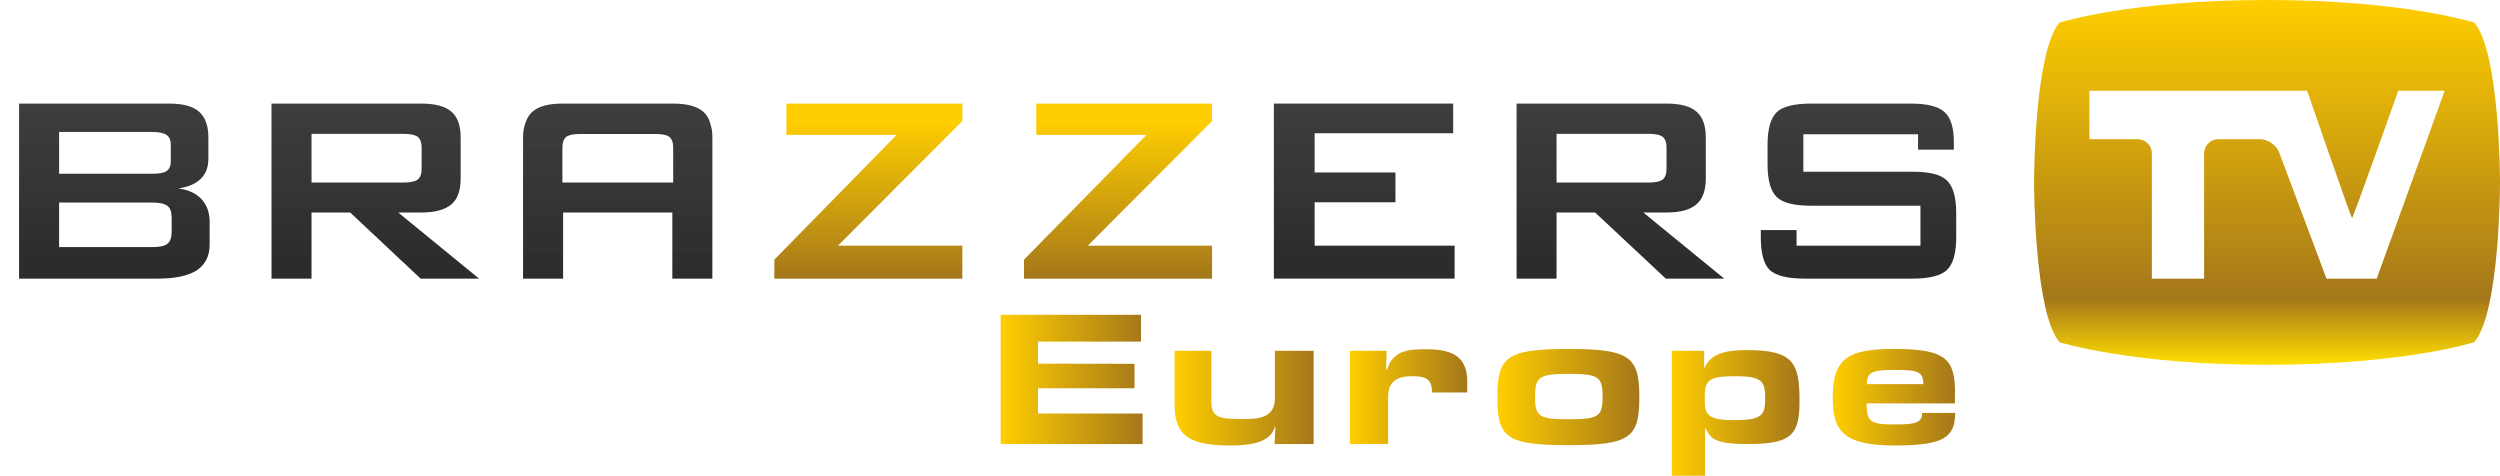
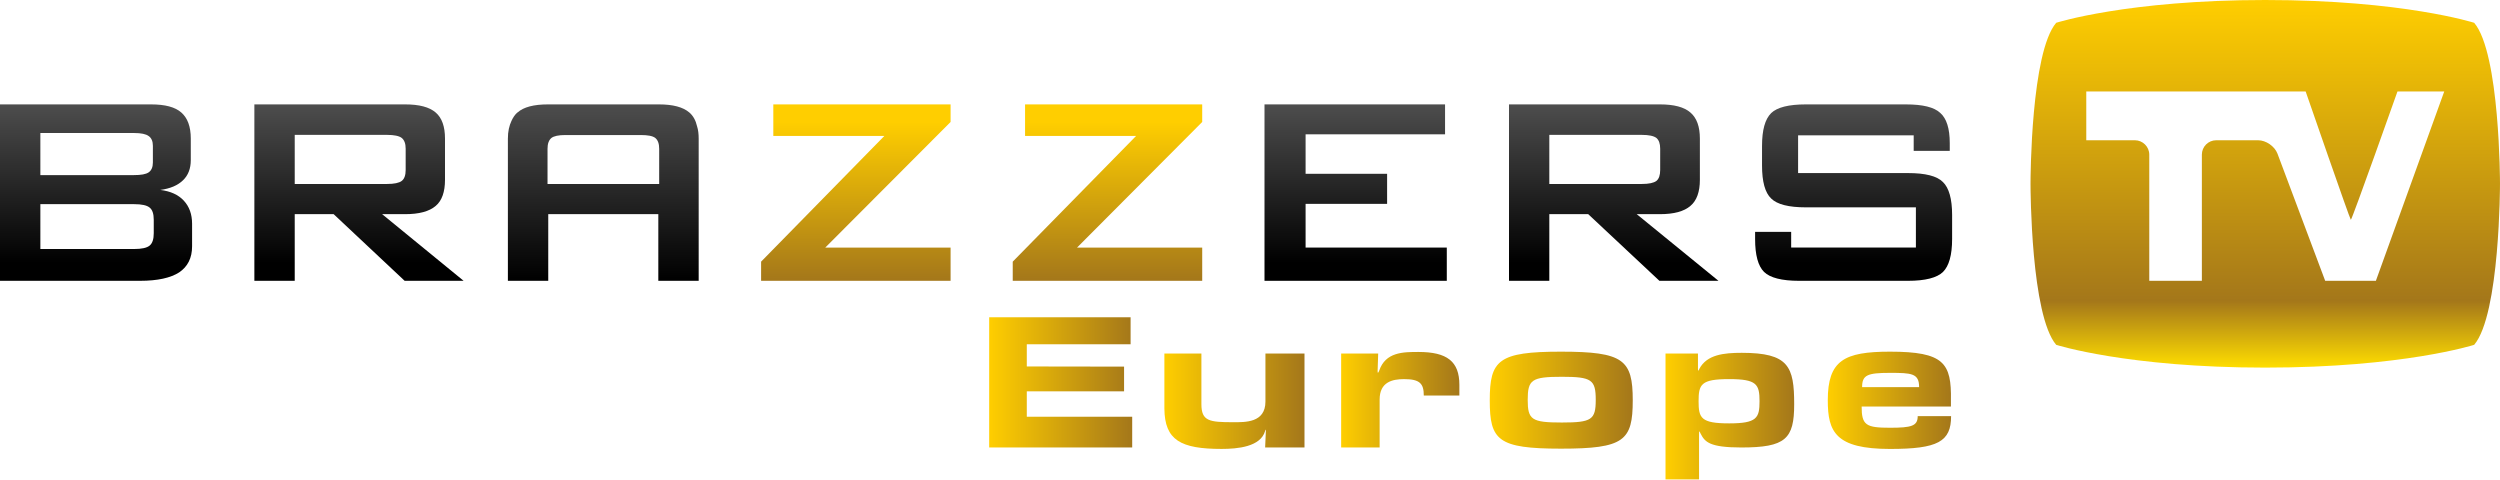
- <svg xmlns="http://www.w3.org/2000/svg" xmlns:xlink="http://www.w3.org/1999/xlink" height="98.442" width="517.287" viewBox="0 0 136.865 26.045">
+ <svg xmlns="http://www.w3.org/2000/svg" width="800" height="153.42" version="1.1">
  <defs>
-     <linearGradient id="v" gradientUnits="userSpaceOnUse" gradientTransform="translate(123.08 52.92) scale(6.7074)" x2="1">
+     <linearGradient id="a" x2="1" gradientTransform="matrix(39.508 0 0 39.508 584.89 128.08)" gradientUnits="userSpaceOnUse">
      <stop stop-color="#ffce00" offset="0" />
      <stop stop-color="#a4771a" offset="1" />
    </linearGradient>
-     <linearGradient id="u" gradientUnits="userSpaceOnUse" gradientTransform="translate(114.27 53.781) scale(6.9837)" x2="1">
+     <linearGradient id="b" x2="1" gradientTransform="matrix(41.137 0 0 41.137 532.96 133.16)" gradientUnits="userSpaceOnUse">
      <stop stop-color="#ffce00" offset="0" />
      <stop stop-color="#a4771a" offset="1" />
    </linearGradient>
-     <linearGradient id="t" gradientUnits="userSpaceOnUse" gradientTransform="translate(104.73 52.911) scale(7.7576)" x2="1">
+     <linearGradient id="c" x2="1" gradientTransform="matrix(45.695 0 0 45.695 476.72 128.03)" gradientUnits="userSpaceOnUse">
      <stop stop-color="#ffce00" offset="0" />
      <stop stop-color="#a4771a" offset="1" />
    </linearGradient>
-     <linearGradient id="s" gradientUnits="userSpaceOnUse" gradientTransform="translate(96.645 52.892) scale(6.4216)" x2="1">
+     <linearGradient id="d" x2="1" gradientTransform="matrix(37.826 0 0 37.826 429.13 127.92)" gradientUnits="userSpaceOnUse">
      <stop stop-color="#ffce00" offset="0" />
      <stop stop-color="#a4771a" offset="1" />
    </linearGradient>
-     <linearGradient id="r" gradientUnits="userSpaceOnUse" gradientTransform="translate(87.045 52.971) scale(7.6103)" x2="1">
+     <linearGradient id="e" x2="1" gradientTransform="matrix(44.826 0 0 44.826 372.6 128.38)" gradientUnits="userSpaceOnUse">
      <stop stop-color="#ffce00" offset="0" />
      <stop stop-color="#a4771a" offset="1" />
    </linearGradient>
-     <linearGradient id="q" gradientUnits="userSpaceOnUse" gradientTransform="translate(77.527 51.953) scale(7.7762)" x2="1">
+     <linearGradient id="f" x2="1" gradientTransform="matrix(45.805 0 0 45.805 316.54 122.39)" gradientUnits="userSpaceOnUse">
      <stop stop-color="#ffce00" offset="0" />
      <stop stop-color="#a4771a" offset="1" />
    </linearGradient>
-     <linearGradient id="p" gradientUnits="userSpaceOnUse" gradientTransform="rotate(-90 98.996 -47.854) scale(19.967)" x2="1">
+     <linearGradient id="g" x2="1" gradientTransform="matrix(-4.6462e-6 -117.61 117.61 -4.6462e-6 724.92 117.62)" gradientUnits="userSpaceOnUse">
      <stop stop-color="#ffde00" offset="0" />
      <stop stop-color="#a4771a" offset=".182" />
      <stop stop-color="#ffce00" offset="1" />
    </linearGradient>
-     <linearGradient id="n" gradientUnits="userSpaceOnUse" gradientTransform="rotate(-90 84.986 -39.504) scale(8.6225)" x2="1">
-       <stop stop-color="#b2b2b2" offset="0" />
-       <stop stop-color="#fff" offset="1" />
+     <linearGradient id="h" x2="1" gradientTransform="matrix(0 -50.79 50.79 0 593.13 84.281)" gradientUnits="userSpaceOnUse">
+       <stop offset="0" />
+       <stop stop-color="#4d4d4d" offset="1" />
    </linearGradient>
-     <linearGradient id="l" gradientUnits="userSpaceOnUse" gradientTransform="rotate(-90 78.466 -32.984) scale(8.6225)" x2="1">
-       <stop stop-color="#b2b2b2" offset="0" />
-       <stop stop-color="#fff" offset="1" />
+     <linearGradient id="i" x2="1" gradientTransform="matrix(0 -50.79 50.79 0 516.4 84.281)" gradientUnits="userSpaceOnUse">
+       <stop offset="0" />
+       <stop stop-color="#4d4d4d" offset="1" />
    </linearGradient>
-     <linearGradient id="j" gradientUnits="userSpaceOnUse" gradientTransform="rotate(-90 71.459 -25.976) scale(8.6225)" x2="1">
-       <stop stop-color="#b2b2b2" offset="0" />
-       <stop stop-color="#fff" offset="1" />
+     <linearGradient id="j" x2="1" gradientTransform="matrix(0 -50.79 50.79 0 433.78 84.281)" gradientUnits="userSpaceOnUse">
+       <stop offset="0" />
+       <stop stop-color="#4d4d4d" offset="1" />
    </linearGradient>
-     <linearGradient id="i" gradientUnits="userSpaceOnUse" gradientTransform="rotate(90 23.082 60.871) scale(8.6225)" x2="1">
+     <linearGradient id="k" x2="1" gradientTransform="matrix(0 50.79 -50.79 0 354.39 38.964)" gradientUnits="userSpaceOnUse">
      <stop stop-color="#ffce00" offset="0" />
      <stop stop-color="#a4771a" offset="1" />
    </linearGradient>
-     <linearGradient id="h" gradientUnits="userSpaceOnUse" gradientTransform="rotate(90 16.244 54.034) scale(8.6225)" x2="1">
+     <linearGradient id="l" x2="1" gradientTransform="matrix(0 50.79 -50.79 0 273.84 38.964)" gradientUnits="userSpaceOnUse">
      <stop stop-color="#ffce00" offset="0" />
      <stop stop-color="#a4771a" offset="1" />
    </linearGradient>
-     <linearGradient id="f" gradientUnits="userSpaceOnUse" gradientTransform="rotate(-90 51.496 -5.067) scale(9.5849)" x2="1">
-       <stop stop-color="#b2b2b2" offset="0" />
-       <stop stop-color="#fff" offset="1" />
+     <linearGradient id="m" x2="1" gradientTransform="matrix(-4.6462e-6 -56.459 56.459 -4.6462e-6 193.06 89.852)" gradientUnits="userSpaceOnUse">
+       <stop offset="0" />
+       <stop stop-color="#4d4d4d" offset="1" />
    </linearGradient>
-     <linearGradient id="d" gradientUnits="userSpaceOnUse" gradientTransform="rotate(-90 44.388 1.095) scale(8.6225)" x2="1">
-       <stop stop-color="#b2b2b2" offset="0" />
-       <stop stop-color="#fff" offset="1" />
+     <linearGradient id="n" x2="1" gradientTransform="matrix(0 -50.79 50.79 0 114.88 84.281)" gradientUnits="userSpaceOnUse">
+       <stop offset="0" />
+       <stop stop-color="#4d4d4d" offset="1" />
    </linearGradient>
-     <linearGradient id="a" gradientUnits="userSpaceOnUse" gradientTransform="rotate(-90 37.243 8.24) scale(8.6225)" x2="1">
-       <stop stop-color="#b2b2b2" offset="0" />
-       <stop stop-color="#fff" offset="1" />
+     <linearGradient id="o" x2="1" gradientTransform="matrix(0 -50.79 50.79 0 30.726 84.281)" gradientUnits="userSpaceOnUse">
+       <stop offset="0" />
+       <stop stop-color="#4d4d4d" offset="1" />
    </linearGradient>
-     <linearGradient xlink:href="#a" id="b" gradientUnits="userSpaceOnUse" gradientTransform="rotate(-90 37.243 8.24) scale(8.6225)" x2="1" />
-     <filter id="o" color-interpolation-filters="sRGB">
-       <feComposite in2="SourceGraphic" operator="arithmetic" k2="1" result="composite1" />
-       <feColorMatrix in="composite1" values="0" type="saturate" result="colormatrix1" />
-       <feFlood flood-opacity="1" flood-color="#212121" result="flood1" />
-       <feBlend in="flood1" in2="colormatrix1" mode="multiply" result="blend1" />
-       <feBlend in2="blend1" mode="screen" result="blend2" />
-       <feColorMatrix in="blend2" values="1" type="saturate" result="colormatrix2" />
-       <feComposite in="colormatrix2" in2="SourceGraphic" operator="in" result="composite2" />
-     </filter>
-     <filter id="m" color-interpolation-filters="sRGB">
-       <feComposite in2="SourceGraphic" operator="arithmetic" k2="1" result="composite1" />
-       <feColorMatrix in="composite1" values="0" type="saturate" result="colormatrix1" />
-       <feFlood flood-opacity="1" flood-color="#212121" result="flood1" />
-       <feBlend in="flood1" in2="colormatrix1" mode="multiply" result="blend1" />
-       <feBlend in2="blend1" mode="screen" result="blend2" />
-       <feColorMatrix in="blend2" values="1" type="saturate" result="colormatrix2" />
-       <feComposite in="colormatrix2" in2="SourceGraphic" operator="in" result="composite2" />
-     </filter>
-     <filter id="k" color-interpolation-filters="sRGB">
-       <feComposite in2="SourceGraphic" operator="arithmetic" k2="1" result="composite1" />
-       <feColorMatrix in="composite1" values="0" type="saturate" result="colormatrix1" />
-       <feFlood flood-opacity="1" flood-color="#212121" result="flood1" />
-       <feBlend in="flood1" in2="colormatrix1" mode="multiply" result="blend1" />
-       <feBlend in2="blend1" mode="screen" result="blend2" />
-       <feColorMatrix in="blend2" values="1" type="saturate" result="colormatrix2" />
-       <feComposite in="colormatrix2" in2="SourceGraphic" operator="in" result="composite2" />
-     </filter>
-     <filter id="g" color-interpolation-filters="sRGB">
-       <feComposite in2="SourceGraphic" operator="arithmetic" k2="1" result="composite1" />
-       <feColorMatrix in="composite1" values="0" type="saturate" result="colormatrix1" />
-       <feFlood flood-opacity="1" flood-color="#212121" result="flood1" />
-       <feBlend in="flood1" in2="colormatrix1" mode="multiply" result="blend1" />
-       <feBlend in2="blend1" mode="screen" result="blend2" />
-       <feColorMatrix in="blend2" values="1" type="saturate" result="colormatrix2" />
-       <feComposite in="colormatrix2" in2="SourceGraphic" operator="in" result="composite2" />
-     </filter>
-     <filter id="e" color-interpolation-filters="sRGB">
-       <feComposite in2="SourceGraphic" operator="arithmetic" k2="1" result="composite1" />
-       <feColorMatrix in="composite1" values="0" type="saturate" result="colormatrix1" />
-       <feFlood flood-opacity="1" flood-color="#212121" result="flood1" />
-       <feBlend in="flood1" in2="colormatrix1" mode="multiply" result="blend1" />
-       <feBlend in2="blend1" mode="screen" result="blend2" />
-       <feColorMatrix in="blend2" values="1" type="saturate" result="colormatrix2" />
-       <feComposite in="colormatrix2" in2="SourceGraphic" operator="in" result="composite2" />
-     </filter>
-     <filter id="c" color-interpolation-filters="sRGB">
-       <feComposite in2="SourceGraphic" operator="arithmetic" k2="1" result="composite1" />
-       <feColorMatrix in="composite1" values="0" type="saturate" result="colormatrix1" />
-       <feFlood flood-opacity="1" flood-color="#212121" result="flood1" />
-       <feBlend in="flood1" in2="colormatrix1" mode="multiply" result="blend1" />
-       <feBlend in2="blend1" mode="screen" result="blend2" />
-       <feColorMatrix in="blend2" values="1" type="saturate" result="colormatrix2" />
-       <feComposite in="colormatrix2" in2="SourceGraphic" operator="in" result="composite2" />
-     </filter>
  </defs>
-   <path d="M23.788 36.846v9.584h7.619c.939 0 1.649-.158 2.114-.457.466-.316.702-.781.702-1.42V43.33c0-.513-.15-.931-.449-1.254-.3-.323-.718-.513-1.278-.584.536-.071.946-.244 1.23-.52.284-.268.426-.639.426-1.097V38.7c0-.647-.173-1.112-.512-1.412-.34-.3-.884-.442-1.641-.442zM25.98 38.4h5.08c.395 0 .655.056.805.166.15.103.229.284.229.528v.908c0 .252-.079.433-.229.536-.15.102-.41.15-.805.15h-5.08zm0 3.865h5.08c.434 0 .71.063.86.19.15.118.221.339.221.662v.726c0 .323-.071.544-.221.67-.15.127-.426.19-.86.19h-5.08z" fill="url(#b)" filter="url(#c)" transform="translate(-22.744 -31.176)" />
-   <path d="M37.607 36.846v9.584H39.8v-3.62h2.114l3.857 3.62h3.202l-4.425-3.62h1.255c.757 0 1.309-.15 1.656-.45.339-.284.505-.765.505-1.412V38.7c0-.647-.166-1.12-.505-1.412-.347-.3-.899-.442-1.656-.442zm2.193 1.657h5.017c.378 0 .654.055.796.166.142.118.213.307.213.583v1.16c0 .284-.071.481-.213.591-.142.111-.418.166-.796.166H39.8z" fill="url(#d)" filter="url(#e)" transform="translate(-22.744 -31.176)" />
-   <path d="M53.556 36.846c-.765 0-1.325.142-1.656.442h-.008a1.32 1.32 0 0 0-.316.45 2.214 2.214 0 0 0-.197.97v7.722h2.193v-3.62h5.979v3.62h2.193v-7.722c0-.252-.024-.473-.087-.671-.071-.315-.213-.575-.418-.749-.347-.3-.899-.442-1.656-.442zm-.023 2.414c0-.284.071-.473.213-.591.134-.103.386-.158.749-.158h4.102c.378 0 .646.047.788.158.142.118.213.307.213.591v1.909h-6.065z" fill="url(#f)" filter="url(#g)" transform="translate(-22.744 -31.176)" />
-   <path d="M65.798 36.846v1.712h6.034l-6.696 6.831v1.041h10.293v-1.806h-6.807l6.807-6.823v-.955z" fill="url(#h)" transform="translate(-22.744 -31.176)" />
-   <path d="M79.476 36.846v1.712h6.034l-6.705 6.831v1.041h10.294v-1.806h-6.8l6.8-6.823v-.955z" fill="url(#i)" transform="translate(-22.744 -31.176)" />
-   <path d="M92.483 36.846v9.584h9.897v-1.806h-7.665V42.25h4.425v-1.633h-4.425v-2.146h7.585v-1.625z" fill="url(#j)" filter="url(#k)" transform="translate(-22.744 -31.176)" />
-   <path d="M105.77 36.846v9.584h2.19v-3.62h2.11l3.87 3.62h3.2l-4.43-3.62h1.26c.76 0 1.31-.15 1.65-.45.34-.284.51-.765.51-1.412V38.7c0-.647-.17-1.12-.51-1.412-.34-.3-.89-.442-1.65-.442zm2.19 1.657h5.02c.38 0 .65.055.79.166.14.118.21.307.21.583v1.16c0 .284-.07.481-.21.591-.14.111-.41.166-.79.166h-5.02z" fill="url(#l)" filter="url(#m)" transform="translate(-22.744 -31.176)" />
-   <path d="M121.9 36.846c-.93 0-1.57.158-1.89.474-.33.331-.5.915-.5 1.79v1.057c0 .876.17 1.475.5 1.791.32.323.96.481 1.89.481h5.98v2.185h-6.78v-.852h-1.96v.386c0 .876.16 1.468.48 1.791.33.315.97.481 1.91.481h5.92c.94 0 1.57-.166 1.89-.481.33-.323.5-.915.5-1.791v-1.309c0-.868-.17-1.467-.5-1.783-.32-.331-.95-.489-1.89-.489h-5.98v-2.05h6.28v.844h1.96v-.426c0-.781-.17-1.333-.51-1.633-.34-.316-.96-.466-1.87-.466z" fill="url(#n)" filter="url(#o)" transform="translate(-22.744 -31.176)" />
-   <path d="M135.49 32.413c-1.36 1.61-1.39 8.417-1.39 8.732v.024c0 .315.03 7.131 1.39 8.74 0 0 3.89 1.238 11.36 1.238 7.49 0 11.35-1.238 11.35-1.238 1.41-1.649 1.41-8.756 1.41-8.756s0-7.099-1.41-8.74c0 0-3.86-1.238-11.35-1.238-7.47 0-11.36 1.238-11.36 1.238m18.55 3.731h2.54l-3.72 10.286h-2.75l-2.59-6.91c-.15-.402-.63-.725-1.05-.725h-2.28a.78.78 0 0 0-.78.781v6.854h-2.86v-6.854a.78.78 0 0 0-.78-.781h-2.64v-2.651h11.92s2.41 6.973 2.46 6.973c.07-.047 2.53-6.973 2.53-6.973" fill="url(#p)" transform="translate(-22.744 -31.176)" />
-   <path d="M77.527 48.41v7.075h7.77v-1.672H79.57v-1.38h5.285v-1.341l-5.285-.008v-1.207h5.64V48.41z" fill="url(#q)" transform="translate(-22.744 -31.176)" />
-   <path d="M92.538 50.382v2.611c0 1.159-1.112 1.12-1.751 1.12-1.294 0-1.728-.055-1.728-.978v-2.753h-2.011v2.989c.016 1.72.883 2.193 3.108 2.193.859 0 2.122-.11 2.366-.978.016-.095.039-.087.039 0l-.039.899h2.138v-5.103z" fill="url(#r)" transform="translate(-22.744 -31.176)" />
-   <path d="M98.714 51.313c-.055.142-.087.142-.087.023l.032-.954h-2.012v5.103h2.091v-2.603c0-.954.686-1.112 1.322-1.112.86 0 1.08.245 1.08.891h1.93v-.575c0-1.278-.66-1.791-2.23-1.791-.82 0-1.779 0-2.126 1.018" fill="url(#s)" transform="translate(-22.744 -31.176)" />
-   <path d="M104.72 52.922c0 2.169.44 2.626 3.87 2.626 3.44 0 3.9-.433 3.9-2.626 0-2.201-.49-2.643-3.9-2.643-3.4 0-3.87.458-3.87 2.643m2.06-.024c0-1.096.22-1.254 1.86-1.254 1.61 0 1.84.158 1.84 1.254 0 1.081-.23 1.231-1.84 1.231-1.64 0-1.86-.15-1.86-1.231" fill="url(#t)" transform="translate(-22.744 -31.176)" />
-   <path d="M116.11 51.21c-.04.126-.07.142-.07 0v-.828h-1.77v6.839h1.82v-2.485c0-.181.02-.15.09 0 .23.45.49.749 2.21.749 2.41 0 2.87-.465 2.87-2.35 0-2.051-.3-2.793-2.85-2.793-.97 0-1.89.095-2.3.868m-.04 1.767c0-.923.12-1.207 1.65-1.207 1.51 0 1.66.284 1.66 1.207 0 .907-.15 1.199-1.66 1.199-1.53 0-1.65-.292-1.65-1.199" fill="url(#u)" transform="translate(-22.744 -31.176)" />
-   <path d="M123.08 52.922c0 1.704.41 2.642 3.38 2.642 2.61 0 3.32-.394 3.32-1.782h-1.81c0 .536-.34.631-1.51.631-1.3 0-1.53-.135-1.53-1.152h4.84v-.339c.04-2.02-.36-2.643-3.31-2.643-2.49 0-3.38.474-3.38 2.643m3.38-1.491c1.17 0 1.58.024 1.58.773h-3.09c0-.655.28-.773 1.51-.773" fill="url(#v)" transform="translate(-22.744 -31.176)" />
+   <g>
+     <path d="m247.46 33.406v10.084h35.544l-39.451 40.237v6.133h60.636v-10.638h-40.101l40.101-40.192v-5.624z" fill="url(#l)" />
+     <path d="m328.02 33.406v10.084h35.544l-39.489 40.237v6.133h60.632v-10.638h-40.048l40.048-40.192v-5.624z" fill="url(#k)" />
+     <path d="m0 33.406v56.452h44.882c5.528 0 9.711-0.927 12.453-2.696 2.741-1.86 4.133-4.596 4.133-8.36v-7.202c0-3.024-0.882-5.483-2.646-7.388-1.769-1.905-4.228-3.019-7.529-3.437 3.16-0.418 5.574-1.441 7.247-3.069 1.673-1.577 2.51-3.764 2.51-6.455v-6.924c0-3.81-1.023-6.551-3.019-8.315-2.001-1.769-5.206-2.605-9.666-2.605zm12.916 9.157h29.919c2.323 0 3.855 0.323 4.737 0.973 0.887 0.605 1.351 1.673 1.351 3.114v5.342c0 1.487-0.464 2.555-1.351 3.16-0.882 0.605-2.414 0.882-4.737 0.882h-29.919zm0 22.764h29.919c2.555 0 4.183 0.373 5.065 1.114 0.882 0.701 1.3 2.001 1.3 3.906v4.274c0 1.905-0.418 3.205-1.3 3.951-0.882 0.741-2.51 1.114-5.065 1.114h-29.919z" fill="url(#o)" />
+     <path d="m81.397 33.406v56.452h12.916v-21.327h12.453l22.718 21.327h18.868l-26.07-21.327h7.388c4.46 0 7.716-0.882 9.757-2.646 2.001-1.673 2.973-4.511 2.973-8.32v-13.239c0-3.81-0.973-6.597-2.973-8.315-2.041-1.769-5.297-2.605-9.757-2.605zm12.916 9.757h29.552c2.227 0 3.855 0.328 4.692 0.978 0.837 0.695 1.255 1.814 1.255 3.437v6.833c0 1.668-0.418 2.832-1.255 3.482-0.837 0.65-2.464 0.978-4.692 0.978h-29.552z" fill="url(#n)" />
+     <path d="m175.35 33.406c-4.505 0-7.806 0.837-9.757 2.605h-0.045c-0.791 0.695-1.396 1.623-1.86 2.646-0.746 1.582-1.164 3.392-1.164 5.715v45.487h12.916v-21.327h35.221v21.327h12.916v-45.487c0-1.487-0.141-2.787-0.514-3.951-0.418-1.855-1.255-3.392-2.459-4.41-2.046-1.769-5.297-2.605-9.757-2.605zm-0.141 14.216c0-1.668 0.418-2.787 1.255-3.482 0.791-0.605 2.278-0.927 4.415-0.927h24.159c2.232 0 3.81 0.277 4.647 0.927 0.837 0.695 1.255 1.814 1.255 3.482v11.248h-35.73z" fill="url(#m)" />
+     <path d="m404.64 33.406v56.452h58.334v-10.638h-45.185v-13.985h26.085v-9.62h-26.085v-12.634h44.629v-9.575z" fill="url(#j)" />
+     <path d="m482.88 33.406v56.452h12.901v-21.327h12.448l22.779 21.327h18.898l-26.155-21.327h7.459c4.435 0 7.71-0.882 9.726-2.646 2.016-1.673 3.024-4.511 3.024-8.32v-13.239c0-3.81-1.008-6.597-3.024-8.315-2.016-1.769-5.291-2.605-9.726-2.605zm12.901 9.757h29.582c2.268 0 3.83 0.328 4.687 0.978 0.806 0.695 1.21 1.814 1.21 3.437v6.833c0 1.668-0.403 2.832-1.21 3.482-0.857 0.65-2.419 0.978-4.687 0.978h-29.582z" fill="url(#i)" />
+     <path d="m577.86 33.406c-5.443 0-9.172 0.932-11.087 2.787-1.965 1.955-2.923 5.392-2.923 10.548v6.229c0 5.155 0.958 8.688 2.923 10.548 1.915 1.905 5.644 2.832 11.087 2.832h35.226v12.871h-39.912v-5.019h-11.541v2.278c0 5.155 0.958 8.643 2.873 10.548 1.915 1.855 5.644 2.832 11.188 2.832h34.873c5.543 0 9.273-0.978 11.188-2.832 1.915-1.905 2.923-5.392 2.923-10.548v-7.716c0-5.11-1.008-8.638-2.923-10.497-1.915-1.95-5.644-2.883-11.188-2.883h-35.176v-12.08h36.99v4.974h11.541v-2.51c0-4.601-1.008-7.852-3.024-9.62-1.965-1.86-5.644-2.741-10.986-2.741z" fill="url(#h)" />
+     <path d="m657.98 7.295c-8.063 9.479-8.214 49.573-8.214 51.432v0.141c0 1.855 0.151 41.998 8.214 51.478 0 0 22.829 7.292 66.876 7.292 44.096 0 66.876-7.292 66.876-7.292 8.265-9.711 8.265-51.576 8.265-51.576s0-41.813-8.265-51.478c0 0-22.779-7.292-66.876-7.292-44.047 0-66.876 7.292-66.876 7.292m109.21 21.977h14.967l-21.872 60.586h-16.227l-15.27-40.698c-0.907-2.369-3.679-4.274-6.199-4.274h-13.405c-2.52 0-4.586 2.041-4.586 4.596v40.377h-16.832v-40.377c0-2.555-2.117-4.596-4.586-4.596h-15.572v-15.612h70.202s14.212 41.073 14.463 41.073c0.454-0.282 14.917-41.073 14.917-41.073" fill="url(#g)" />
+     <path d="m316.54 101.52v41.677h45.763v-9.852h-33.73v-8.129h31.129v-7.897l-31.129-0.05v-7.106h33.22v-8.643z" fill="url(#f)" />
+     <path d="m404.94 113.13v15.381c0 6.829-6.551 6.597-10.316 6.597-7.62 0-10.175-0.328-10.175-5.76v-16.217h-11.848v17.608c0.091 10.129 5.201 12.916 18.304 12.916 5.065 0 12.498-0.65 13.939-5.76 0.096-0.559 0.232-0.514 0.232 0l-0.232 5.297h12.594v-30.061z" fill="url(#e)" />
+     <path d="m441.34 118.62c-0.322 0.837-0.509 0.837-0.509 0.136l0.186-5.619h-11.848v30.061h12.312v-15.335c0-5.619 4.052-6.546 7.831-6.546 5.04 0 6.299 1.436 6.299 5.246h11.389v-3.392c0-7.524-3.931-10.543-13.103-10.543-4.838 0-10.533 0-12.558 5.992" fill="url(#d)" />
+     <path d="m476.72 128.1c0 12.775 2.57 15.471 22.779 15.471 20.259 0 22.98-2.555 22.98-15.471 0-12.967-2.923-15.567-22.98-15.567-20.007 0-22.779 2.696-22.779 15.567m12.145-0.141c0-6.461 1.26-7.388 10.936-7.388 9.524 0 10.835 0.927 10.835 7.388 0 6.365-1.31 7.247-10.835 7.247-9.676 0-10.936-0.882-10.936-7.247" fill="url(#c)" />
+     <path d="m543.8 118.01c-0.252 0.741-0.454 0.837-0.454 0v-4.878h-10.381v40.283h10.734v-14.635c0-1.068 0.101-0.882 0.504 0 1.361 2.651 2.873 4.415 13.002 4.415 14.212 0 16.933-2.741 16.933-13.843 0-12.085-1.764-16.449-16.782-16.449-5.695 0-11.137 0.554-13.556 5.11m-0.252 10.407c0-5.438 0.756-7.106 9.777-7.106 8.87 0 9.726 1.668 9.726 7.106 0 5.342-0.857 7.06-9.726 7.06-9.021 0-9.777-1.718-9.777-7.06" fill="url(#b)" />
+     <path d="m584.89 128.1c0 10.034 2.419 15.562 19.906 15.562 15.32 0 19.553-2.323 19.553-10.497h-10.684c0 3.155-1.965 3.714-8.87 3.714-7.66 0-9.071-0.791-9.071-6.783h28.574v-1.996c0.201-11.898-2.167-15.567-19.503-15.567-14.665 0-19.906 2.787-19.906 15.567m19.906-8.784c6.904 0 9.323 0.141 9.323 4.556h-18.243c0-3.86 1.663-4.556 8.92-4.556" fill="url(#a)" />
+   </g>
</svg>
